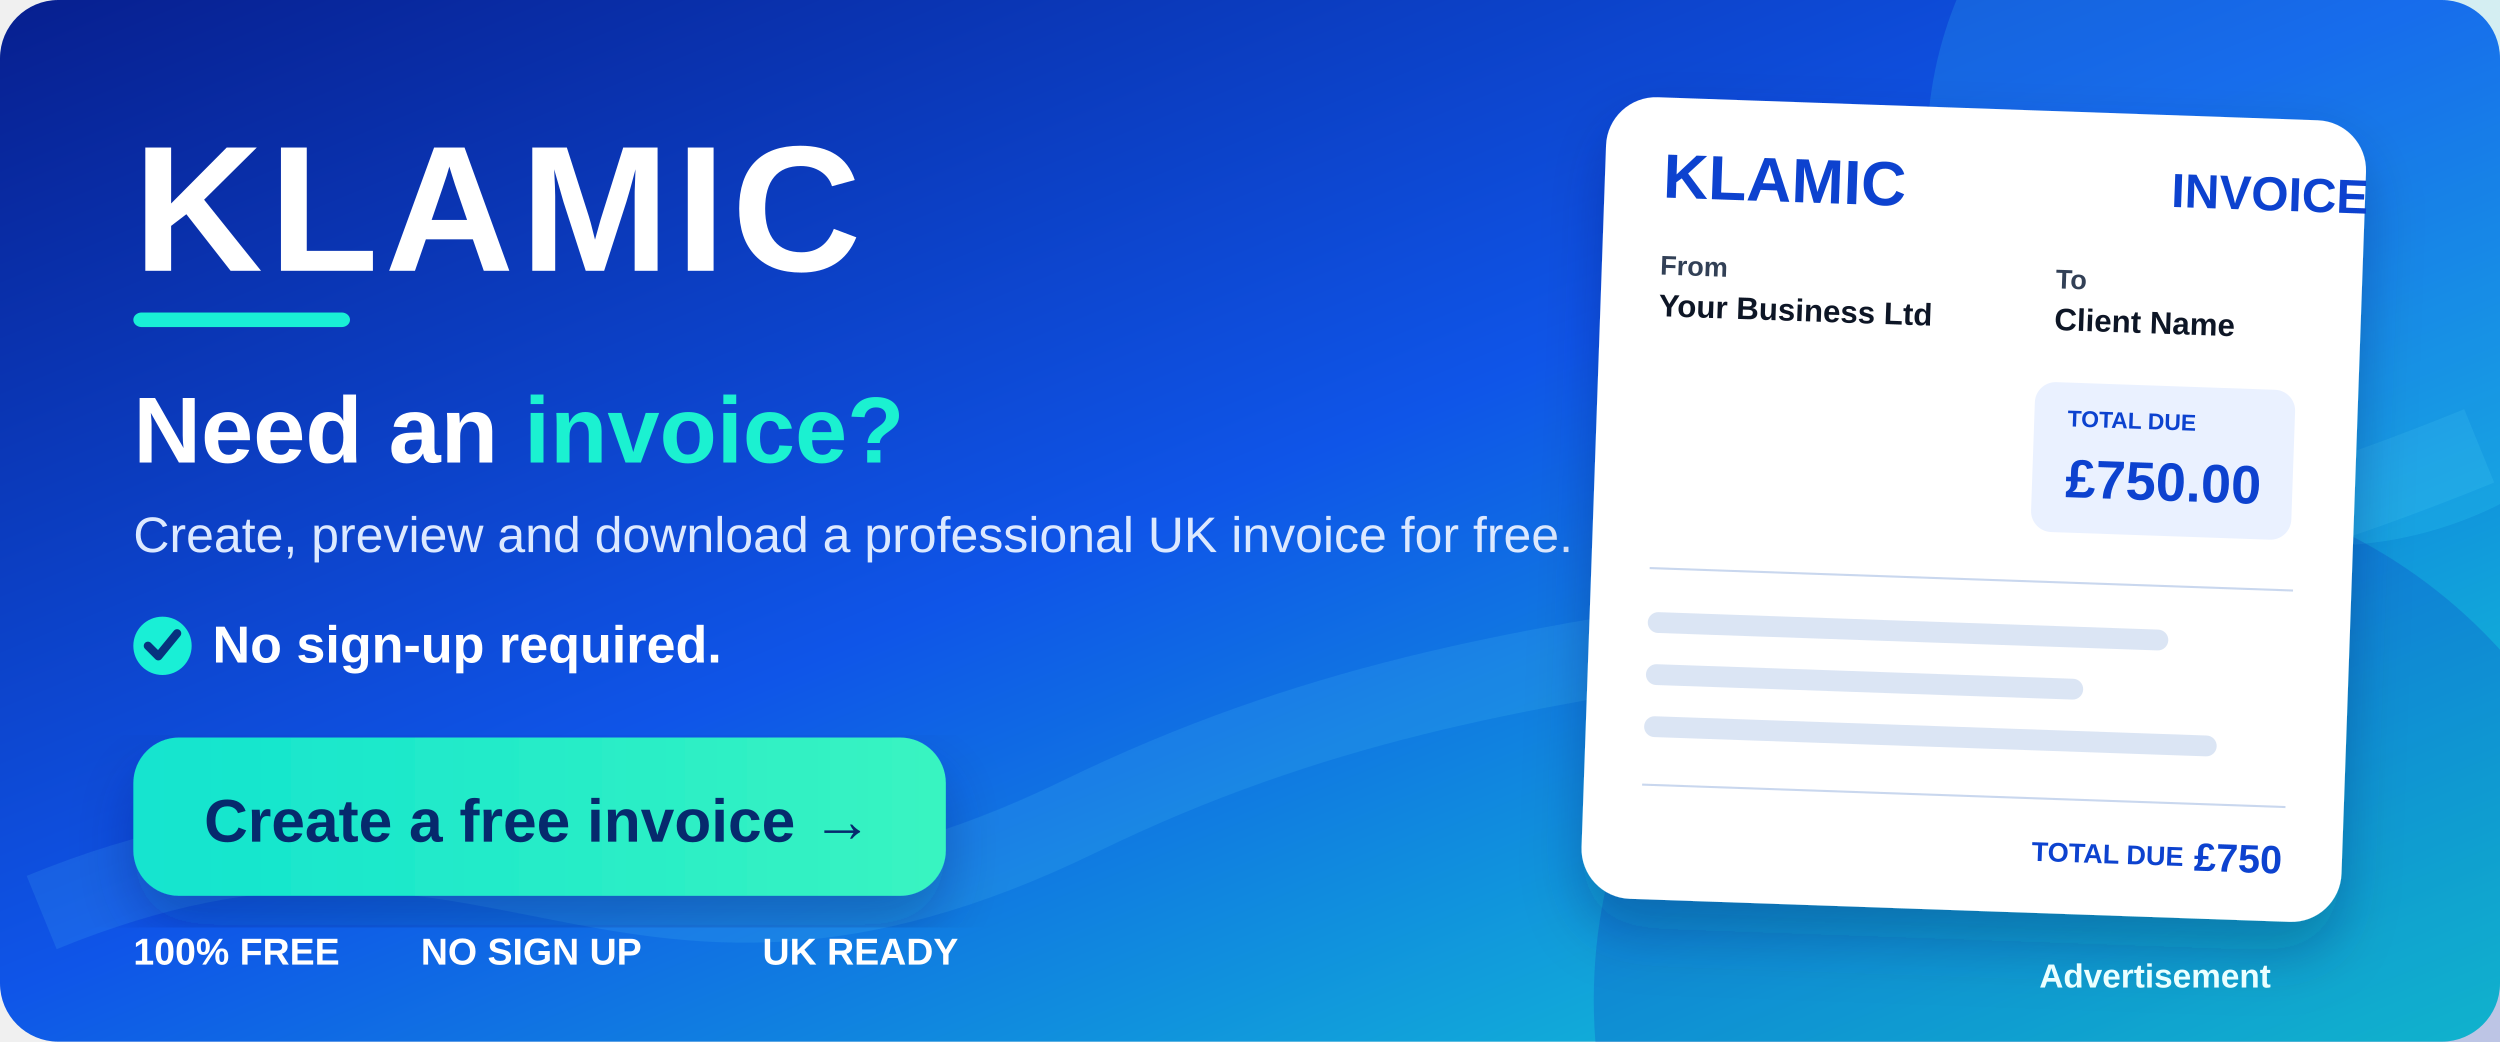
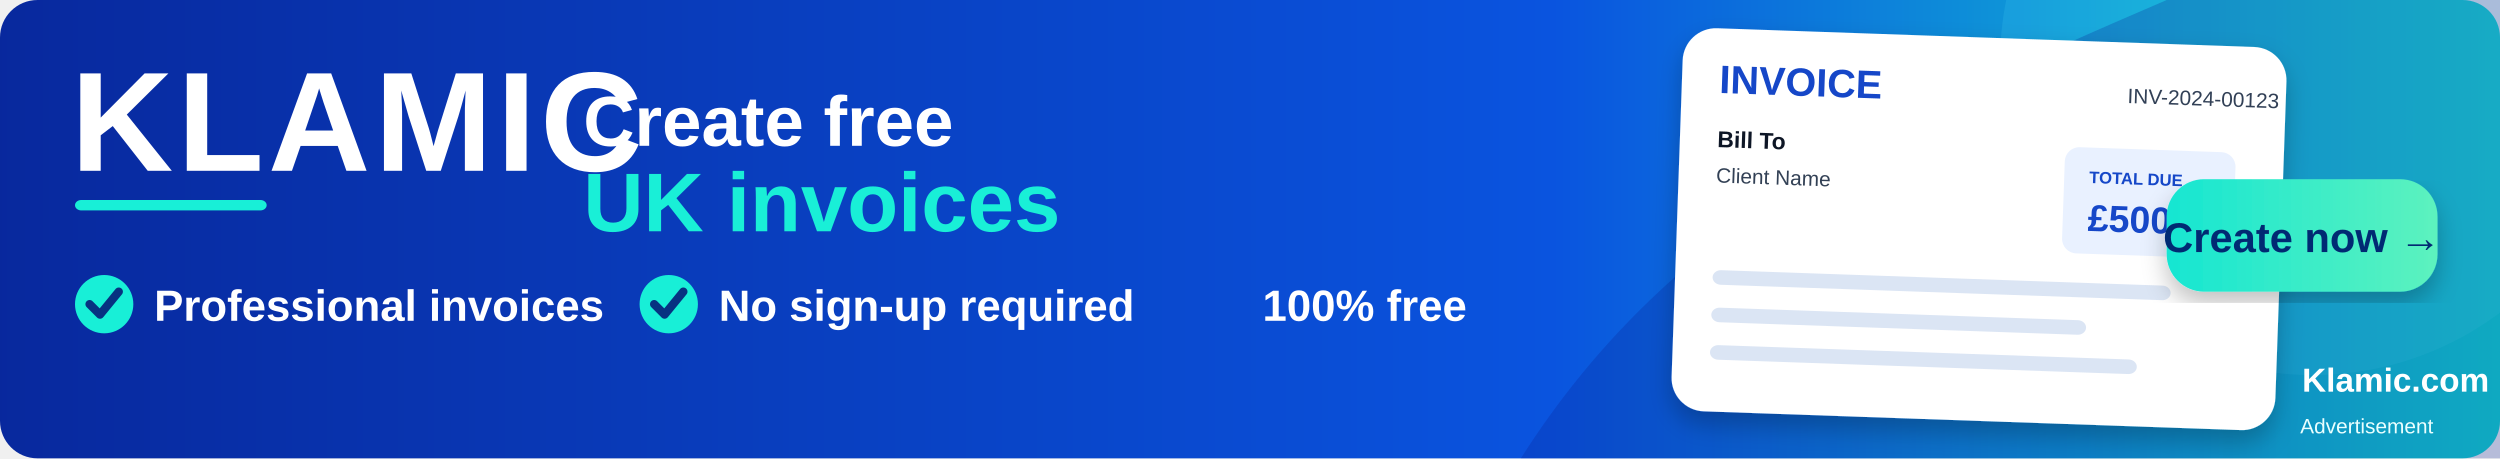
- <svg xmlns="http://www.w3.org/2000/svg" viewBox="0 0 1200 500" role="img" aria-labelledby="title desc">
+ <svg xmlns="http://www.w3.org/2000/svg" viewBox="0 0 1200 220" role="img" aria-labelledby="title desc">
  <defs>
-     <linearGradient id="bg" x1="0" y1="0" x2="1" y2="1">
-       <stop offset="0" stop-color="#071f8f" />
-       <stop offset="0.48" stop-color="#0f55e8" />
+     <linearGradient id="bg" x1="0" x2="1">
+       <stop stop-color="#08289d" />
+       <stop offset=".62" stop-color="#0a54df" />
      <stop offset="1" stop-color="#12d9d0" />
    </linearGradient>
-     <linearGradient id="cta" x1="0" y1="0" x2="1" y2="0">
-       <stop offset="0" stop-color="#12e4cf" />
-       <stop offset="1" stop-color="#39f4c1" />
+     <linearGradient id="cta" x1="0" x2="1">
+       <stop stop-color="#16e6d2" />
+       <stop offset="1" stop-color="#5df2be" />
    </linearGradient>
-     <filter id="shadow" x="-20%" y="-20%" width="140%" height="140%">
-       <feDropShadow dx="0" dy="14" stdDeviation="14" flood-color="#00144c" flood-opacity=".28" />
+     <filter id="s">
+       <feDropShadow dx="0" dy="6" stdDeviation="6" flood-opacity=".24" />
    </filter>
  </defs>
-   <rect width="1200" height="500" rx="28" fill="url(#bg)" />
-   <circle cx="1115" cy="72" r="190" fill="#42e8ff" opacity=".16" />
-   <circle cx="1015" cy="480" r="250" fill="#092ebd" opacity=".22" />
-   <path d="M20 438 C240 348 292 502 518 392 S906 330 1190 214" fill="none" stroke="#6cefff" stroke-width="38" opacity=".11" />
-   <g transform="translate(64 58)">
-     <text x="0" y="72" fill="#fff" font-family="Arial, Helvetica, sans-serif" font-size="86" font-weight="900" letter-spacing="3">KLAMIC</text>
-     <rect x="0" y="92" width="104" height="7" rx="4" fill="#19efd6" />
-     <text x="0" y="164" fill="#fff" font-family="Arial, Helvetica, sans-serif" font-size="45" font-weight="800">Need an <tspan fill="#1bf1d1">invoice?</tspan>
-     </text>
-     <text x="0" y="207" fill="#dce9ff" font-family="Arial, Helvetica, sans-serif" font-size="24">Create, preview and download a professional UK invoice for free.</text>
-     <g transform="translate(0 238)">
-       <circle cx="14" cy="14" r="14" fill="#19efd6" />
-       <path d="M7 14l5 5 9-11" fill="none" stroke="#07327e" stroke-width="4" stroke-linecap="round" stroke-linejoin="round" />
-       <text x="38" y="22" fill="#fff" font-family="Arial, Helvetica, sans-serif" font-size="25" font-weight="700">No sign-up required.</text>
+   <rect width="1200" height="220" rx="18" fill="url(#bg)" />
+   <circle cx="1110" cy="30" r="150" fill="#68efff" opacity=".12" />
+   <path d="M730 220c70-110 170-160 310-220h160v220z" fill="#061f92" opacity=".25" />
+   <g font-family="Arial,Helvetica,sans-serif">
+     <text x="34" y="82" fill="#fff" font-size="68" font-weight="900" letter-spacing="2">KLAMIC</text>
+     <rect x="36" y="96" width="92" height="5" rx="3" fill="#18efd7" />
+     <text x="280" y="70" fill="#fff" font-size="34" font-weight="900">Create free</text>
+     <text x="280" y="111" fill="#19efd7" font-size="40" font-weight="900">UK invoices</text>
+     <g transform="translate(36 132)">
+       <circle cx="14" cy="14" r="14" fill="#18efd7" />
+       <path d="M7 14l5 5 9-11" fill="none" stroke="#073281" stroke-width="4" stroke-linecap="round" stroke-linejoin="round" />
+       <text x="38" y="22" fill="#fff" font-size="21" font-weight="800">Professional invoices</text>
+       <circle cx="285" cy="14" r="14" fill="#18efd7" />
+       <path d="M278 14l5 5 9-11" fill="none" stroke="#073281" stroke-width="4" stroke-linecap="round" stroke-linejoin="round" />
+       <text x="309" y="22" fill="#fff" font-size="21" font-weight="800">No sign-up required</text>
+       <text x="570" y="22" fill="#fff" font-size="21" font-weight="800">100% free</text>
    </g>
-     <g transform="translate(0 296)">
-       <rect width="390" height="76" rx="22" fill="url(#cta)" filter="url(#shadow)" />
-       <text x="34" y="50" fill="#062a6d" font-family="Arial, Helvetica, sans-serif" font-size="29" font-weight="900">Create a free invoice →</text>
+     <g transform="translate(805 18) rotate(2 145 90)" filter="url(#s)">
+       <rect width="290" height="184" rx="16" fill="#fff" />
+       <text x="18" y="31" fill="#1246c8" font-size="19" font-weight="900">INVOICE</text>
+       <text x="214" y="29" fill="#314056" font-size="10">INV-2024-00123</text>
+       <text x="18" y="57" fill="#111827" font-size="11" font-weight="800">Bill To</text>
+       <text x="18" y="74" fill="#334155" font-size="10">Client Name</text>
+       <rect x="185" y="51" width="82" height="51" rx="7" fill="#e9f1ff" />
+       <text x="197" y="68" fill="#1246c8" font-size="8" font-weight="800">TOTAL DUE</text>
+       <text x="197" y="91" fill="#1246c8" font-size="18" font-weight="900">£500.00</text>
+       <g fill="#dbe5f4">
+         <rect x="18" y="116" width="220" height="7" rx="4" />
+         <rect x="18" y="134" width="180" height="7" rx="4" />
+         <rect x="18" y="152" width="205" height="7" rx="4" />
+       </g>
    </g>
-     <g transform="translate(0 405)" font-family="Arial, Helvetica, sans-serif" font-weight="800">
-       <text x="0" y="0" fill="#fff" font-size="18">100% FREE</text>
-       <text x="138" y="0" fill="#fff" font-size="18">NO SIGN UP</text>
-       <text x="302" y="0" fill="#fff" font-size="18">UK READY</text>
+     <g transform="translate(1040 86)" filter="url(#s)">
+       <rect width="130" height="54" rx="18" fill="url(#cta)" />
+       <text x="65" y="35" text-anchor="middle" fill="#052c73" font-size="20" font-weight="900">Create now →</text>
    </g>
+     <text x="1105" y="188" fill="#fff" font-size="16" font-weight="800">Klamic.com</text>
+     <text x="1168" y="208" fill="#eaffff" font-size="10" text-anchor="end">Advertisement</text>
  </g>
-   <g transform="translate(765 52) rotate(2 180 190)" filter="url(#shadow)">
-     <rect width="365" height="385" rx="24" fill="#fff" />
-     <text x="28" y="48" fill="#0b43cf" font-family="Arial, Helvetica, sans-serif" font-size="30" font-weight="900">KLAMIC</text>
-     <text x="272" y="44" fill="#0b43cf" font-family="Arial, Helvetica, sans-serif" font-size="23" font-weight="900">INVOICE</text>
-     <text x="28" y="85" fill="#314056" font-family="Arial, Helvetica, sans-serif" font-size="13" font-weight="700">From</text>
-     <text x="28" y="105" fill="#111827" font-family="Arial, Helvetica, sans-serif" font-size="15" font-weight="800">Your Business Ltd</text>
-     <text x="218" y="85" fill="#314056" font-family="Arial, Helvetica, sans-serif" font-size="13" font-weight="700">To</text>
-     <text x="218" y="105" fill="#111827" font-family="Arial, Helvetica, sans-serif" font-size="15" font-weight="800">Client Name</text>
-     <rect x="210" y="130" width="125" height="72" rx="10" fill="#eaf1ff" />
-     <text x="226" y="151" fill="#0b43cf" font-family="Arial, Helvetica, sans-serif" font-size="11" font-weight="800">TOTAL DUE</text>
-     <text x="226" y="185" fill="#0b43cf" font-family="Arial, Helvetica, sans-serif" font-size="26" font-weight="900">£750.00</text>
-     <line x1="28" y1="226" x2="337" y2="226" stroke="#c9d7ee" />
-     <g fill="#dbe5f4">
-       <rect x="28" y="247" width="250" height="10" rx="5" />
-       <rect x="28" y="272" width="210" height="10" rx="5" />
-       <rect x="28" y="297" width="275" height="10" rx="5" />
-     </g>
-     <line x1="28" y1="330" x2="337" y2="330" stroke="#c9d7ee" />
-     <text x="216" y="360" fill="#0b43cf" font-family="Arial, Helvetica, sans-serif" font-size="13" font-weight="800">TOTAL DUE</text>
-     <text x="294" y="362" fill="#0b43cf" font-family="Arial, Helvetica, sans-serif" font-size="19" font-weight="900">£750</text>
-   </g>
-   <text x="1090" y="474" fill="#eaffff" font-family="Arial, Helvetica, sans-serif" font-size="16" font-weight="800" text-anchor="end">Advertisement</text>
</svg>
